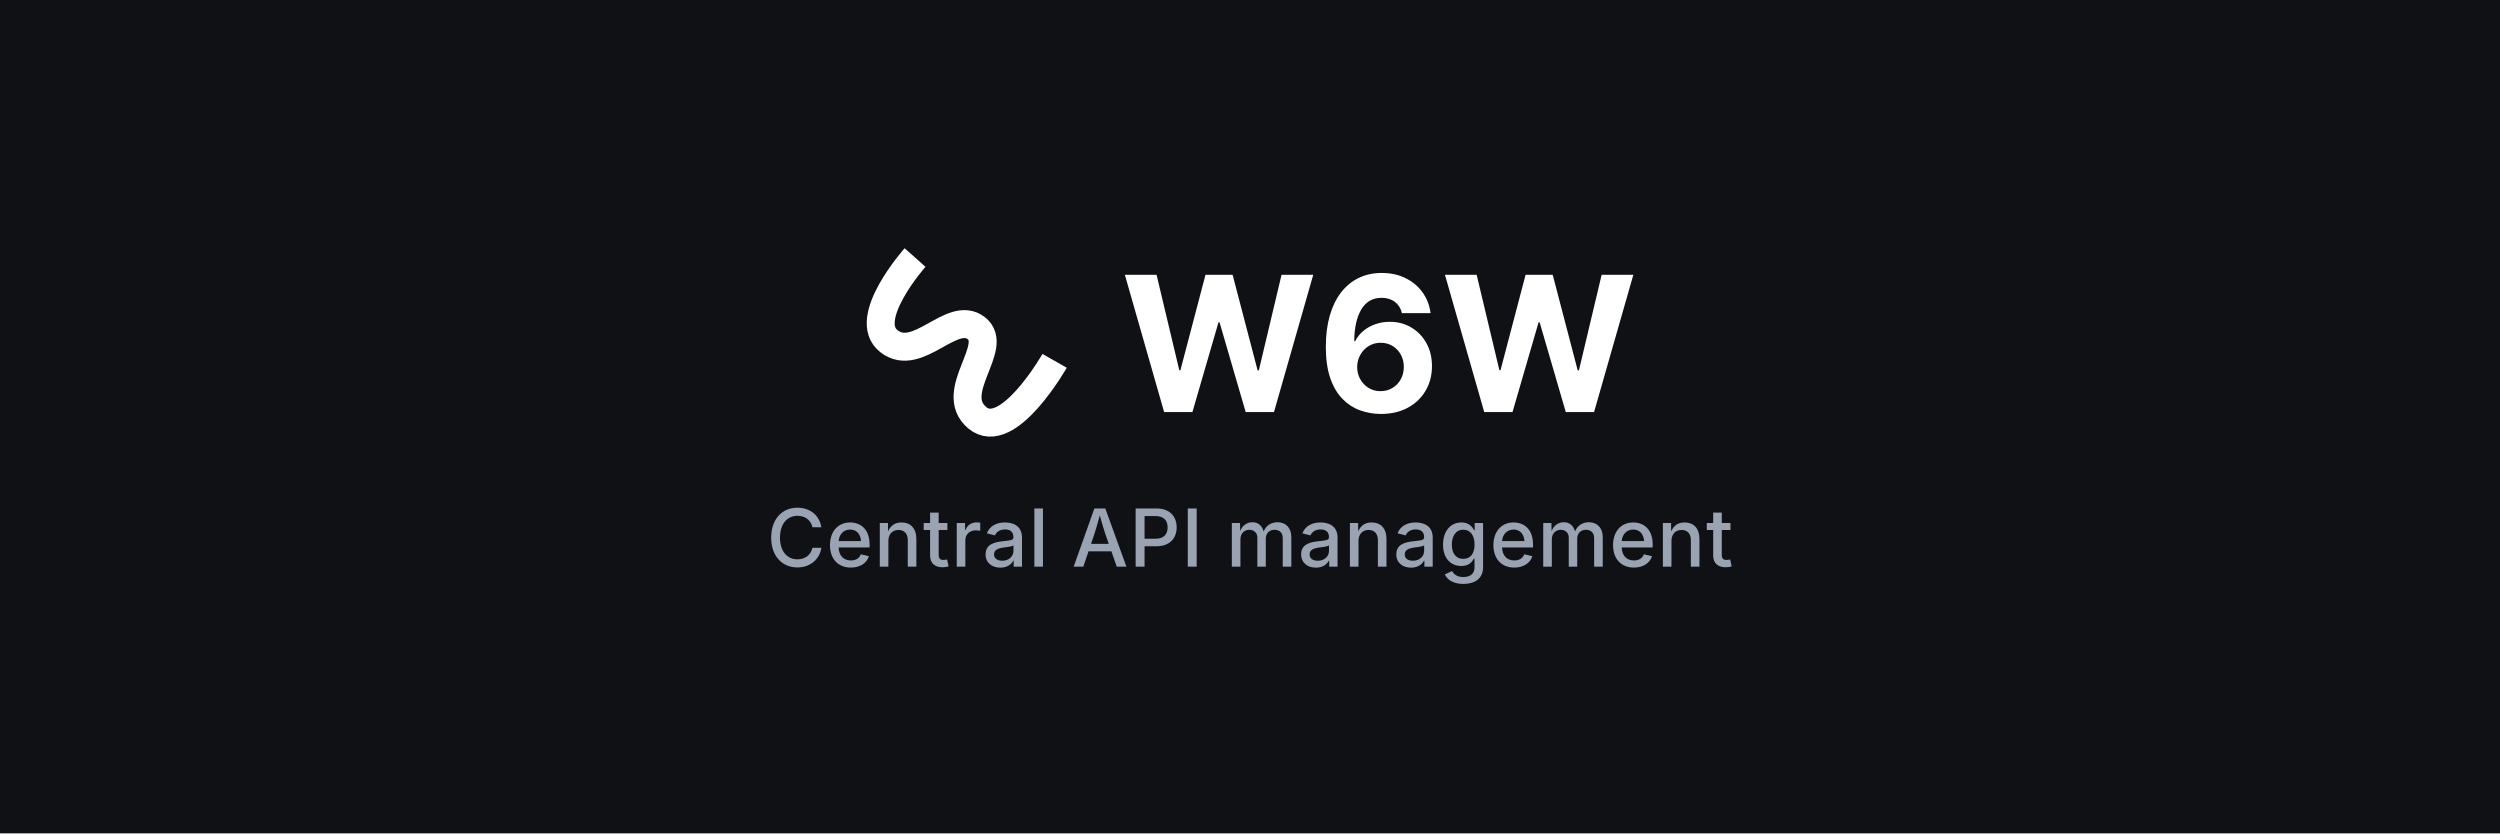
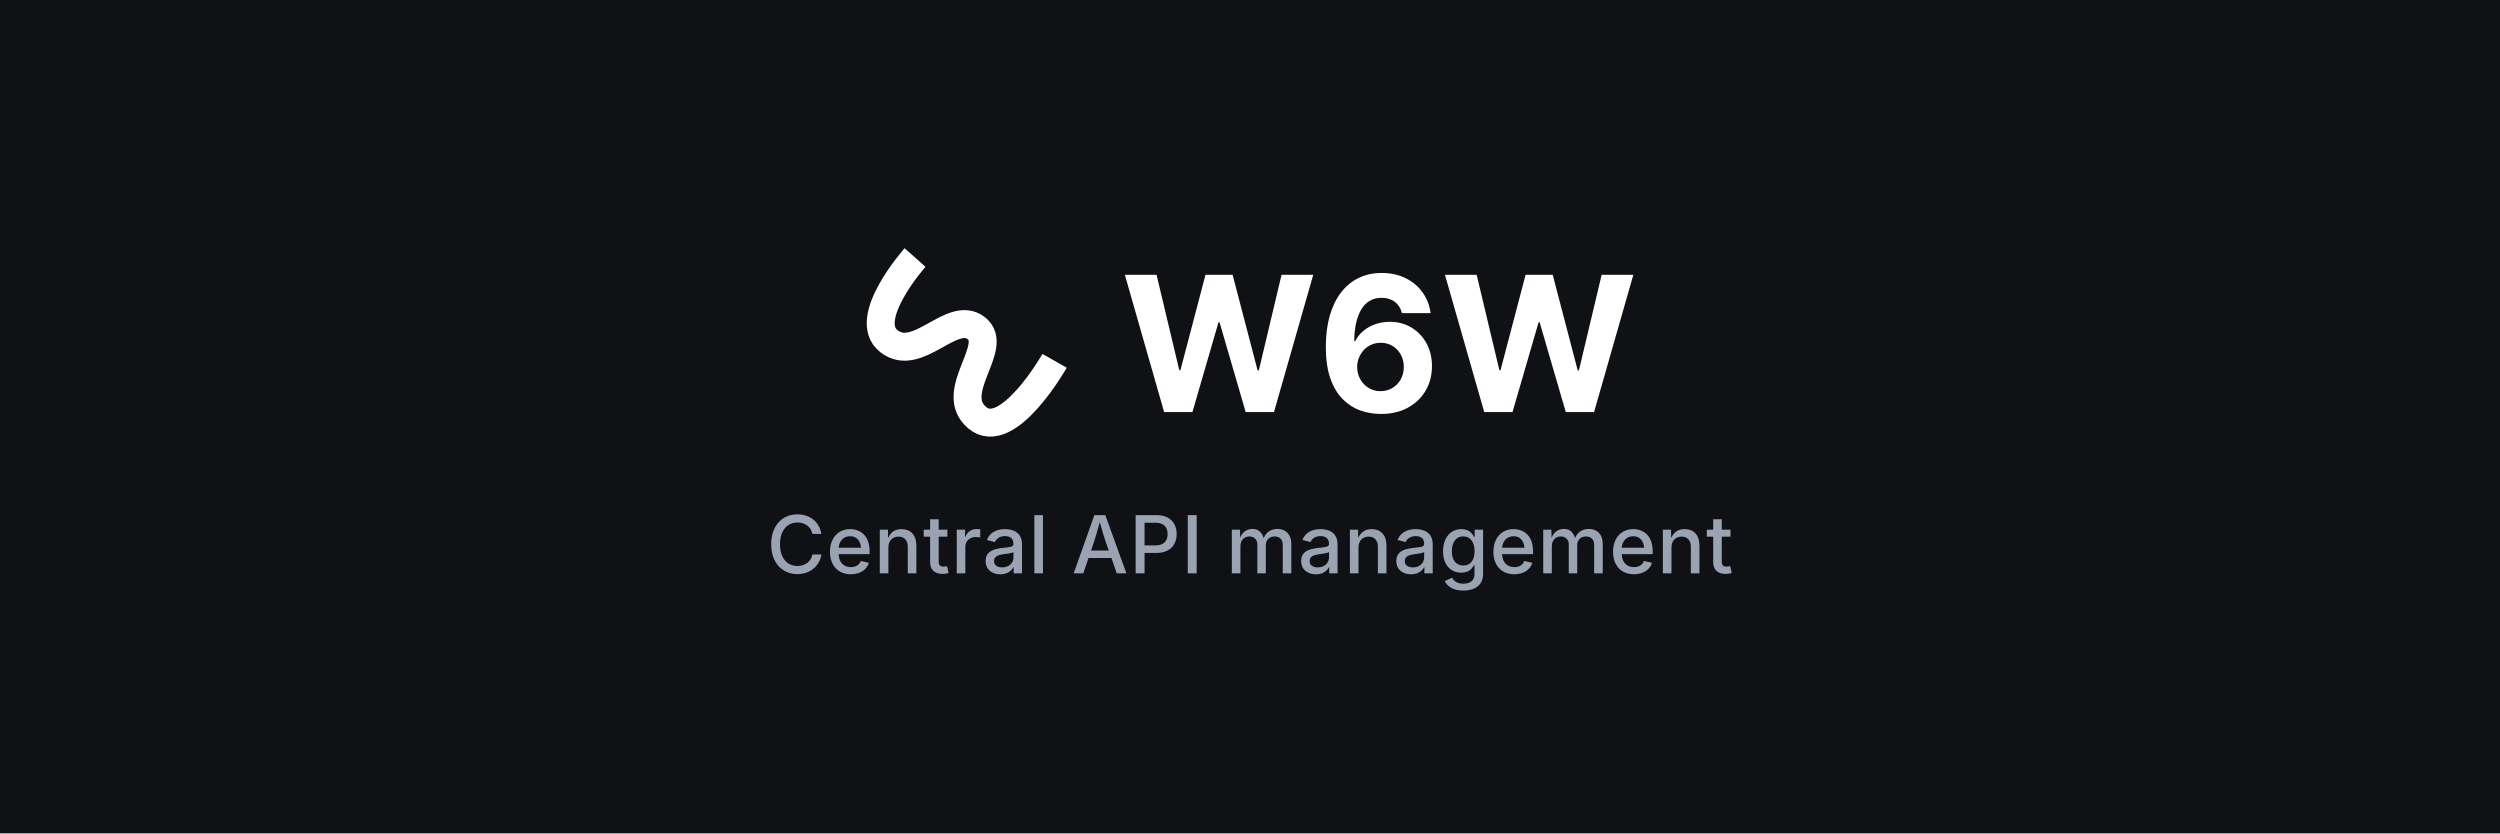
<svg xmlns="http://www.w3.org/2000/svg" viewBox="0 0 1500 500" width="1500" height="500" role="img" aria-label="w6w">
  <rect width="1500" height="500" fill="#0F1115" />
-   <g transform="translate(520,148.9634) scale(0.2533828)">
-     <g transform="translate(-65.0049,-119.1304)">
+   <g transform="translate(520,145.4523) scale(0.2533828)">
+     <g transform="translate(-65.0049,-105.2733)">
      <g transform="translate(301.9891,342.2575) scale(0.5655947) translate(-545,-496.5)" fill="none" stroke="#FFFFFF" stroke-width="117">
        <path d="M912.877 573.286C912.877 573.286 716.083 919.142 588.645 811.214C461.206 703.287 686.341 513.766 584.274 436.026C482.206 358.287 339.706 584.287 219.595 491.326C99.484 398.365 328.592 140.757 328.592 140.757" />
      </g>
      <path fill="#FFFFFF" d="M769.397 507L676.41 182.021H751.466L805.259 407.824H807.957L867.304 182.021H931.57L990.758 408.3H993.614L1047.41 182.021H1122.46L1029.48 507H962.512L900.627 294.526H898.088L836.361 507H769.397ZM1282.06 511.443C1265.34 511.337 1249.21 508.534 1233.66 503.033C1218.21 497.532 1204.36 488.593 1192.08 476.216C1179.81 463.839 1170.08 447.442 1162.89 427.025C1155.8 406.608 1152.26 381.536 1152.26 351.81C1152.36 324.517 1155.48 300.132 1161.62 278.658C1167.86 257.077 1176.75 238.776 1188.28 223.754C1199.91 208.732 1213.82 197.307 1230.01 189.479C1246.19 181.545 1264.34 177.578 1284.44 177.578C1306.12 177.578 1325.27 181.809 1341.88 190.272C1358.49 198.629 1371.82 210.002 1381.87 224.389C1392.02 238.776 1398.16 254.908 1400.27 272.786H1332.52C1329.87 261.467 1324.32 252.581 1315.86 246.128C1307.39 239.675 1296.92 236.448 1284.44 236.448C1263.28 236.448 1247.2 245.652 1236.2 264.059C1225.3 282.466 1219.75 307.485 1219.54 339.115H1221.76C1226.62 329.489 1233.18 321.29 1241.43 314.52C1249.79 307.643 1259.26 302.407 1269.84 298.81C1280.52 295.108 1291.79 293.256 1303.64 293.256C1322.89 293.256 1340.03 297.805 1355.05 306.903C1370.07 315.895 1381.92 328.272 1390.59 344.034C1399.27 359.797 1403.61 377.833 1403.61 398.145C1403.61 420.148 1398.48 439.719 1388.21 456.857C1378.06 473.994 1363.83 487.429 1345.53 497.162C1327.33 506.788 1306.18 511.549 1282.06 511.443ZM1281.74 457.491C1292.32 457.491 1301.79 454.953 1310.14 449.875C1318.5 444.797 1325.06 437.921 1329.82 429.246C1334.58 420.572 1336.96 410.839 1336.96 400.049C1336.96 389.258 1334.58 379.579 1329.82 371.01C1325.17 362.441 1318.71 355.618 1310.46 350.54C1302.21 345.462 1292.79 342.924 1282.22 342.924C1274.28 342.924 1266.93 344.405 1260.16 347.367C1253.49 350.329 1247.62 354.454 1242.55 359.744C1237.57 365.033 1233.66 371.169 1230.8 378.151C1227.95 385.027 1226.52 392.379 1226.52 400.207C1226.52 410.68 1228.9 420.254 1233.66 428.929C1238.53 437.603 1245.08 444.532 1253.34 449.716C1261.69 454.9 1271.16 457.491 1281.74 457.491ZM1527.38 507L1434.39 182.021H1509.45L1563.24 407.824H1565.94L1625.28 182.021H1689.55L1748.74 408.3H1751.59L1805.39 182.021H1880.44L1787.46 507H1720.49L1658.61 294.526H1656.07L1594.34 507H1527.38Z" />
    </g>
  </g>
-   <text x="750" y="340" text-anchor="middle" fill="#9AA3B2" font-family="Inter, 'Liberation Sans', Arial, Helvetica, sans-serif" font-size="48" font-weight="500" letter-spacing="0.01em">Central API management</text>
+   <text x="750" y="344" text-anchor="middle" fill="#9AA3B2" font-family="Inter, 'Liberation Sans', Arial, Helvetica, sans-serif" font-size="48" font-weight="500" letter-spacing="0.01em">Central API management</text>
</svg>
